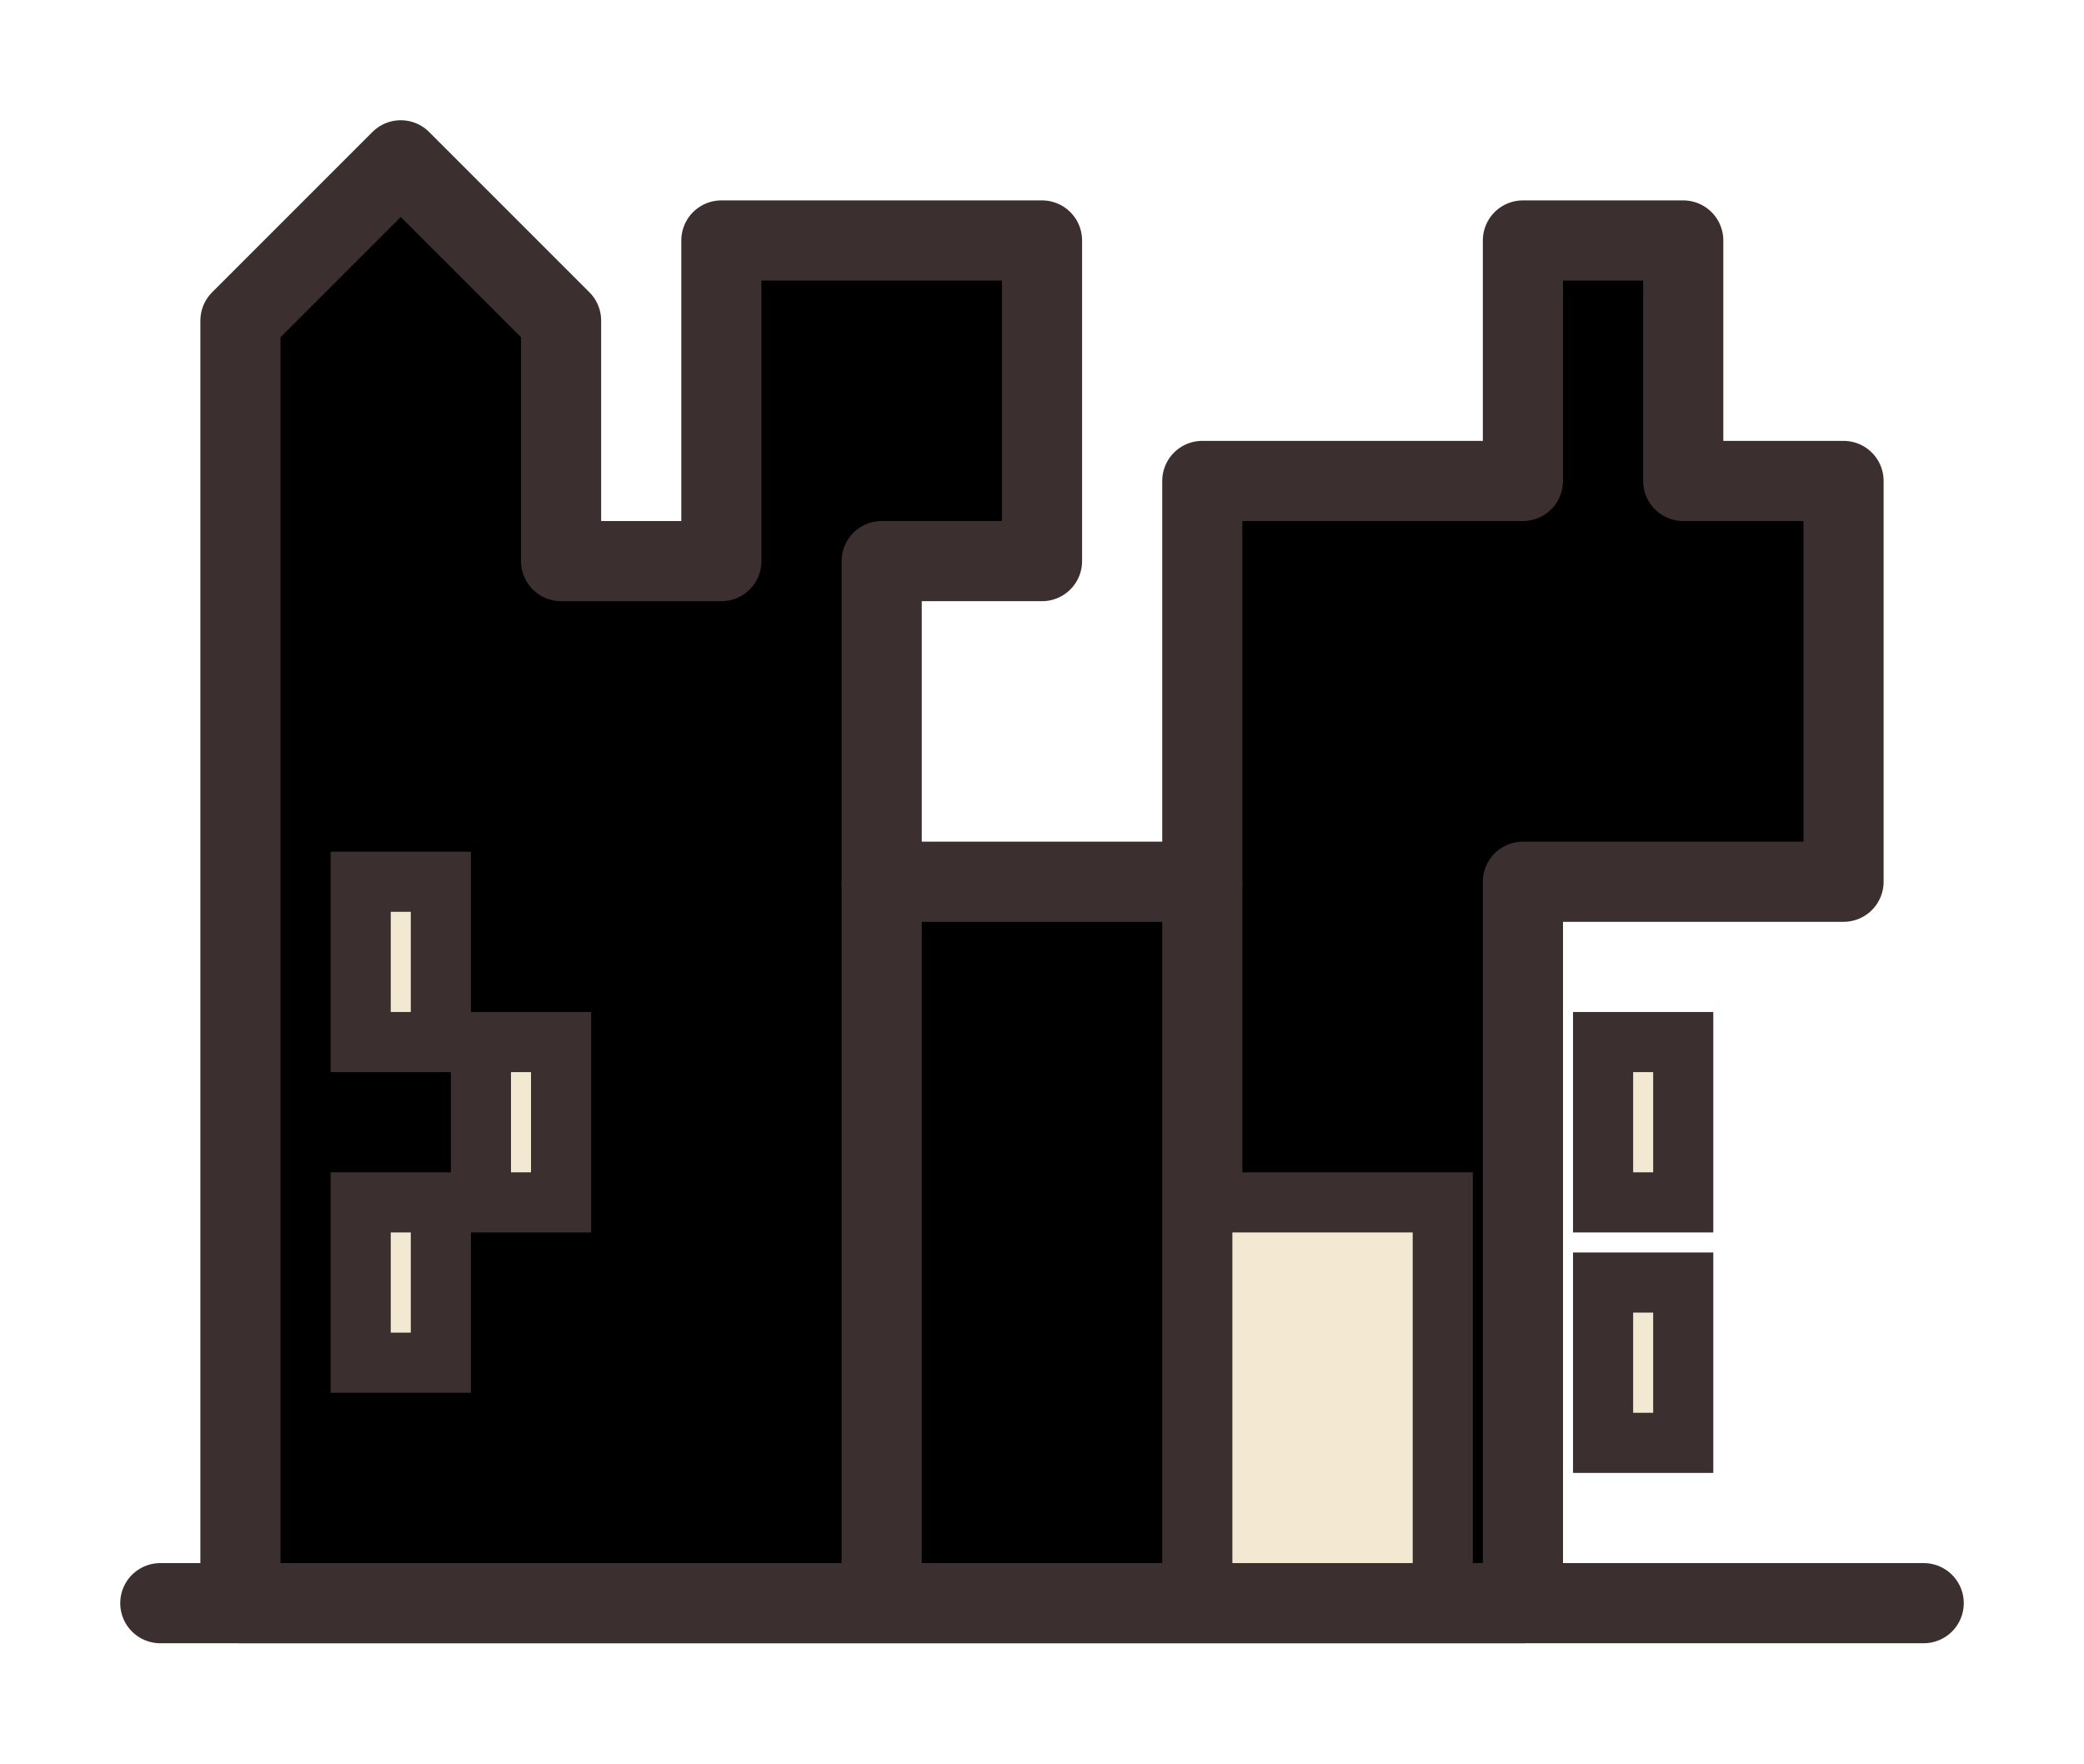
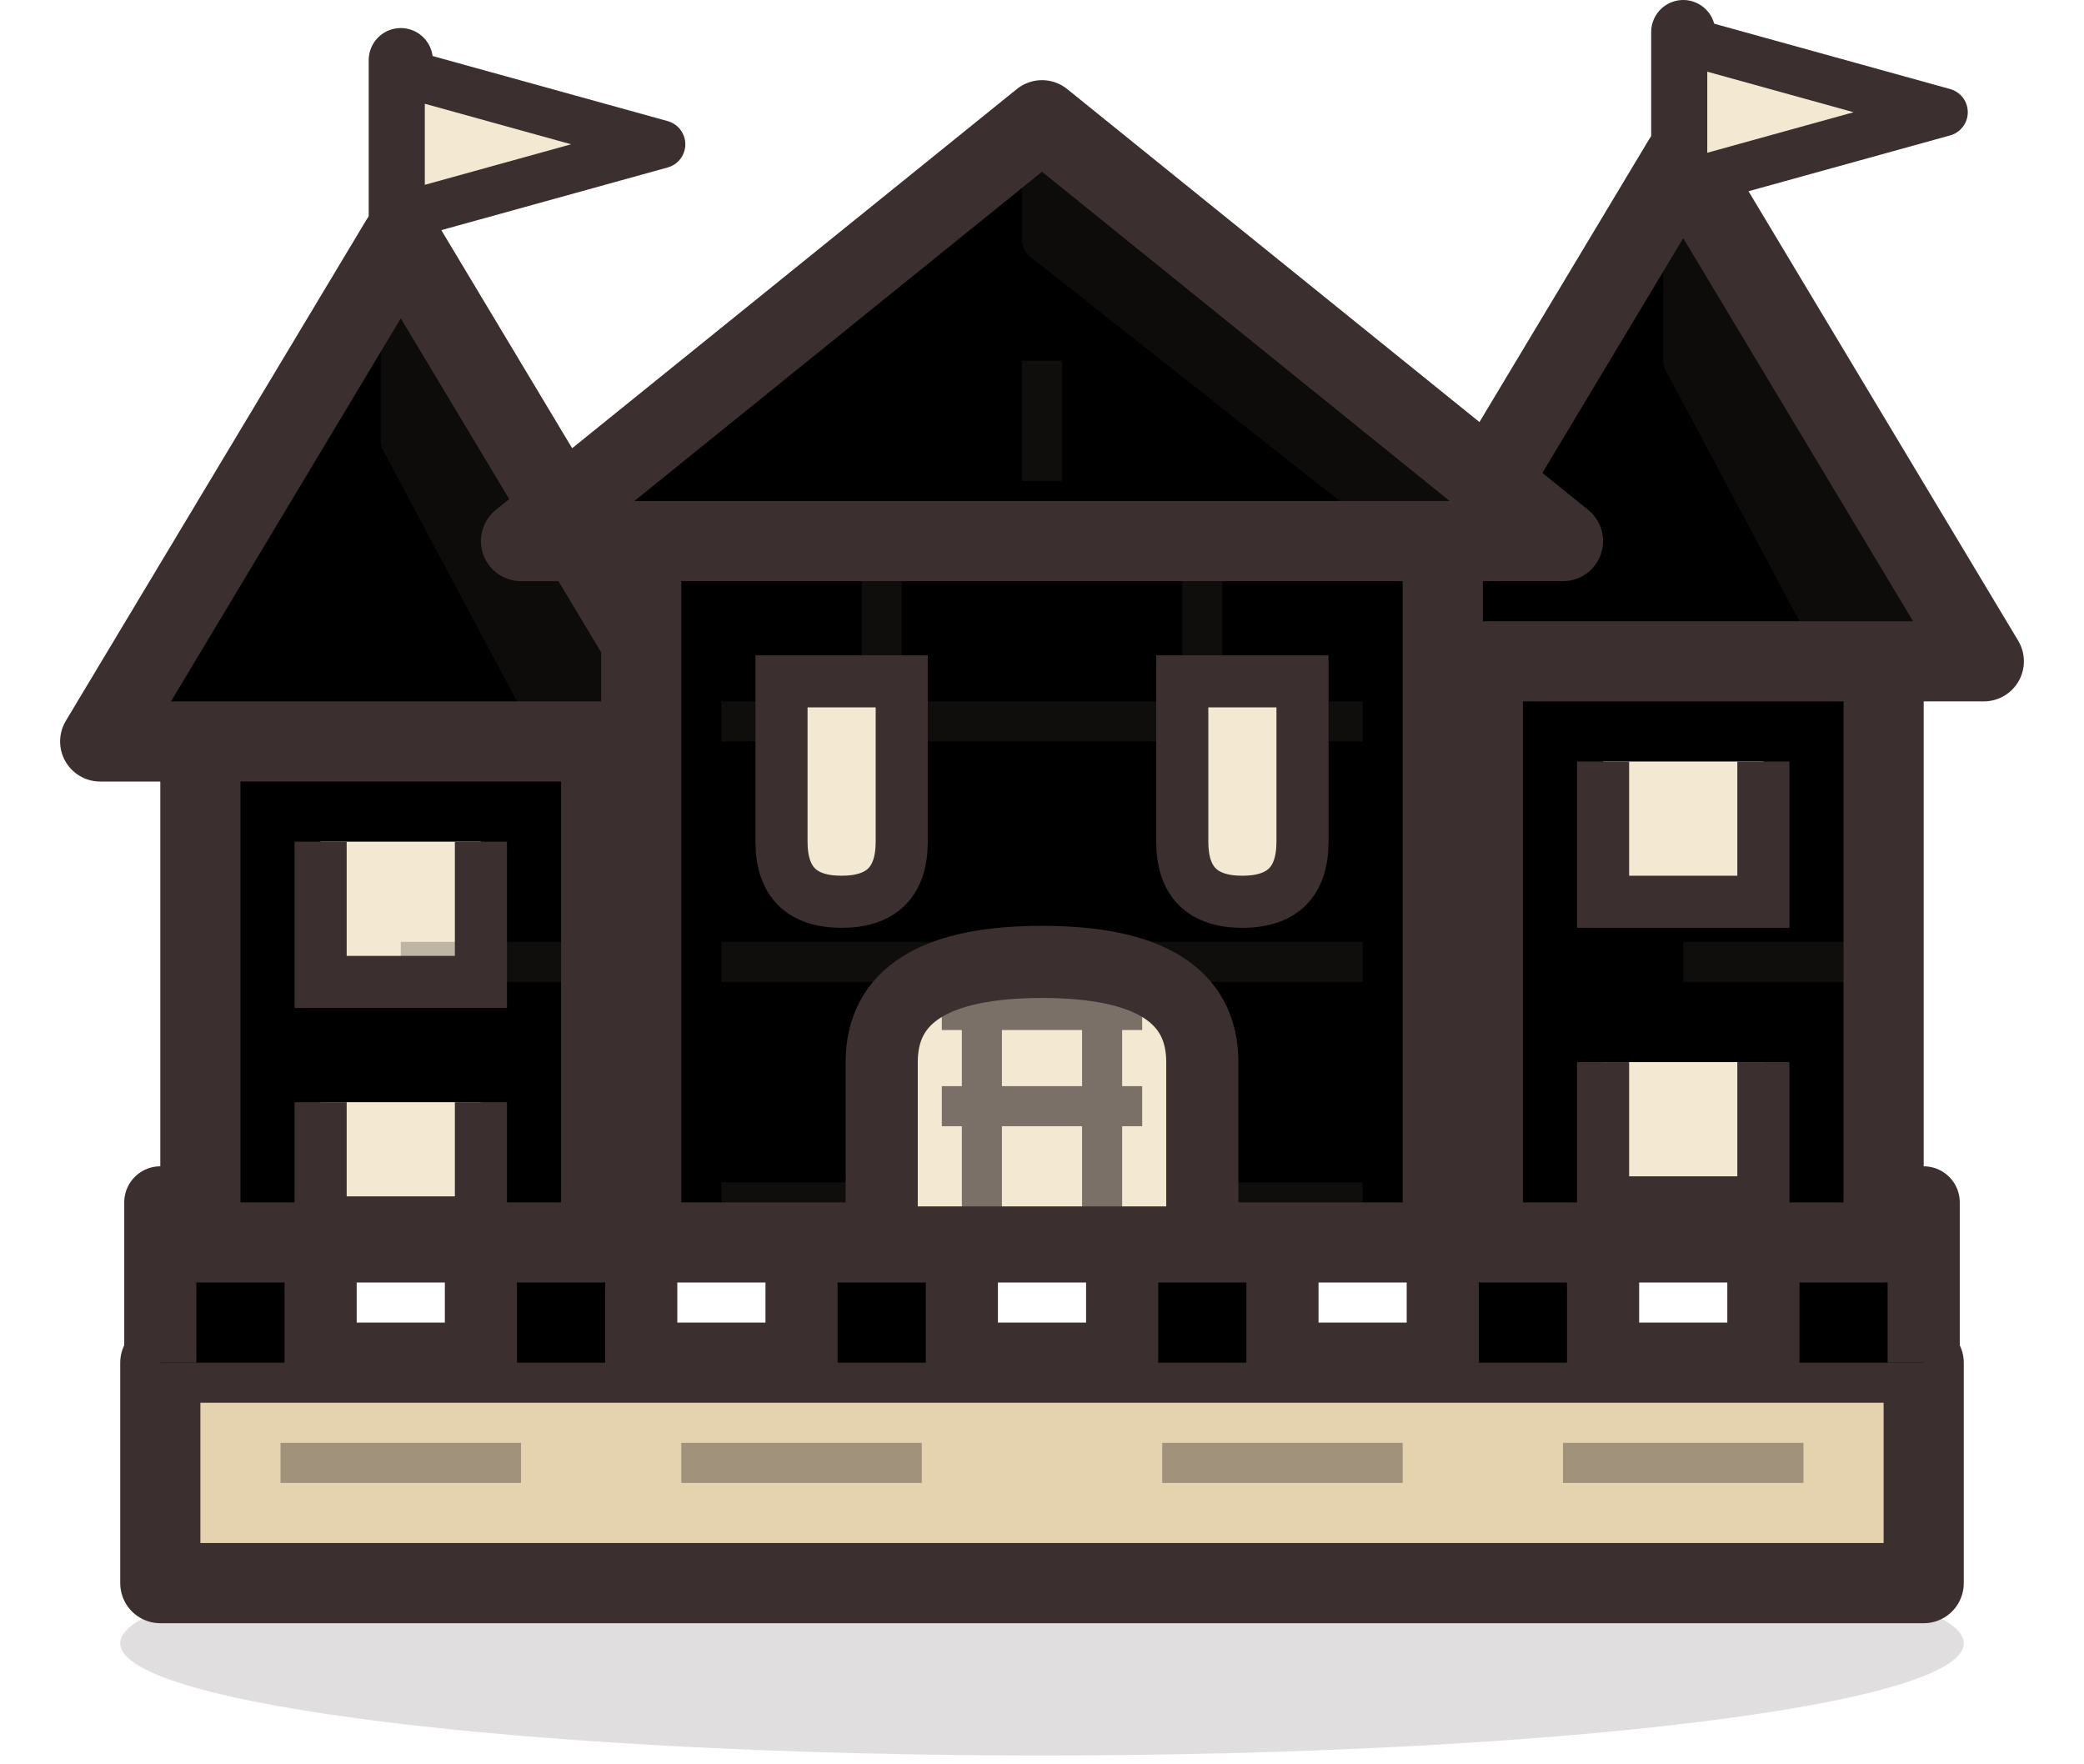
<svg xmlns="http://www.w3.org/2000/svg" viewBox="0 0 52 44">
-   <g fill="currentColor" stroke="#3B2F2F" stroke-width="2" stroke-linejoin="round">
-     <path d="M6 40 L6 14 L6 8 L10 4 L14 8 L14 14 L18 14 L18 6 L26 6 L26 14 L22 14 L22 22 L30 22 L30 12 L38 12 L38 6 L42 6 L42 12 L46 12 L46 22 L38 22 L38 40 Z" />
-     <path d="M22 40 L22 22 M30 40 L30 22" />
+   <ellipse cx="26" cy="41" rx="23" ry="2.8" fill="#3B2F2F" opacity=".16" />
+   <g stroke="#3B2F2F" stroke-linejoin="round">
+     <path d="M4 34 H48 V39.5 H4 Z" fill="#E4D3AE" stroke-width="2" />
+     <path d="M7 36.5 H13 M17 36.5 H23 M29 36.5 H35 M39 36.5 H45" stroke-width="1" opacity=".4" />
+     <path d="M4 34 V30 h4 v4 h4 v-4 h4 v4 h4 v-4 h4 v4 h4 v-4 h4 v4 h4 v-4 h4 v4 h4 v-4 h4 v4" fill="currentColor" stroke-width="1.8" />
+     <path d="M5 31 V18 H15 V31 Z" fill="currentColor" stroke-width="2" />
+     <path d="M2.5 18.5 L10 6 L17.5 18.5 Z" fill="currentColor" stroke-width="2" />
+     <path d="M10 6 L17.5 18.5 L14 18.5 L10 11 Z" fill="#3B2F2F" opacity=".24" />
+     <path d="M37 31 V16 H47 V31 Z" fill="currentColor" stroke-width="2" />
+     <path d="M34.5 16.5 L42 4 L49.5 16.5 Z" fill="currentColor" stroke-width="2" />
+     <path d="M42 4 L49.5 16.5 L46 16.5 L42 9 Z" fill="#3B2F2F" opacity=".24" />
+     <path d="M16 31 V13 H36 V31 Z" fill="currentColor" stroke-width="2" />
+     <path d="M13 13.5 L26 3 L39 13.5 Z" fill="currentColor" stroke-width="2" />
+     <path d="M26 3 L39 13.5 L35.5 13.5 L26 6 Z" fill="#3B2F2F" opacity=".24" />
+     <path d="M18 18 H34 M18 24 H34 M18 30 H34" stroke-width="1" opacity=".28" />
+     <path d="M22 13 V17 M30 13 V17" stroke-width="1" opacity=".28" />
  </g>
-   <g fill="#F3E9D2" stroke="#3B2F2F" stroke-width="1.5">
-     <path d="M9 22 l2 0 l0 4 l-2 0 Z M12 26 l2 0 l0 4 l-2 0 Z M9 30 l2 0 l0 4 l-2 0 Z" />
-     <path d="M40 26 l2 0 l0 4 l-2 0 Z M40 32 l2 0 l0 4 l-2 0 Z" />
-     <rect x="30" y="30" width="6" height="10" />
+   <g stroke="#3B2F2F" stroke-linejoin="round">
+     <path d="M10 6 V1.5" stroke-width="1.6" stroke-linecap="round" />
+     <path d="M10 1.8 L16.5 3.6 L10 5.4 Z" fill="#F3E9D2" stroke-width="1.2" />
+     <path d="M42 4 V0.8" stroke-width="1.6" stroke-linecap="round" />
+     <path d="M42 1 L48.5 2.8 L42 4.6 Z" fill="#F3E9D2" stroke-width="1.2" />
  </g>
-   <path d="M4 40 h44" stroke="#3B2F2F" stroke-width="2" stroke-linecap="round" />
+   <g stroke="#3B2F2F">
+     <path d="M19.5 17 V21 Q19.5 22.5 21 22.5 Q22.5 22.5 22.5 21 V17 Z" fill="#F3E9D2" stroke-width="1.3" />
+     <path d="M29.5 17 V21 Q29.5 22.5 31 22.5 Q32.5 22.5 32.5 21 V17 Z" fill="#F3E9D2" stroke-width="1.3" />
+     <path d="M22 31 V26.5 Q22 24 26 24 Q30 24 30 26.5 V31 Z" fill="#F3E9D2" stroke-width="1.8" />
+     <path d="M23.5 25.2 H28.5 M23.5 27.6 H28.5 M24.5 24.4 V31 M27.5 24.4 V31" stroke-width="1" opacity=".65" />
+     <path d="M8 21 V24.5 H12 V21 M8 27.5 V30.5 H12 V27.5" stroke-width="1.3" fill="#F3E9D2" />
+     <path d="M40 19 V22.5 H44 V19 M40 26.5 V30 H44 V26.5" stroke-width="1.3" fill="#F3E9D2" />
+   </g>
+   <g stroke="#3B2F2F" stroke-width="1" opacity=".28">
+     <path d="M10 24 H15 M42 24 H47 M26 9 V12" />
+   </g>
</svg>
